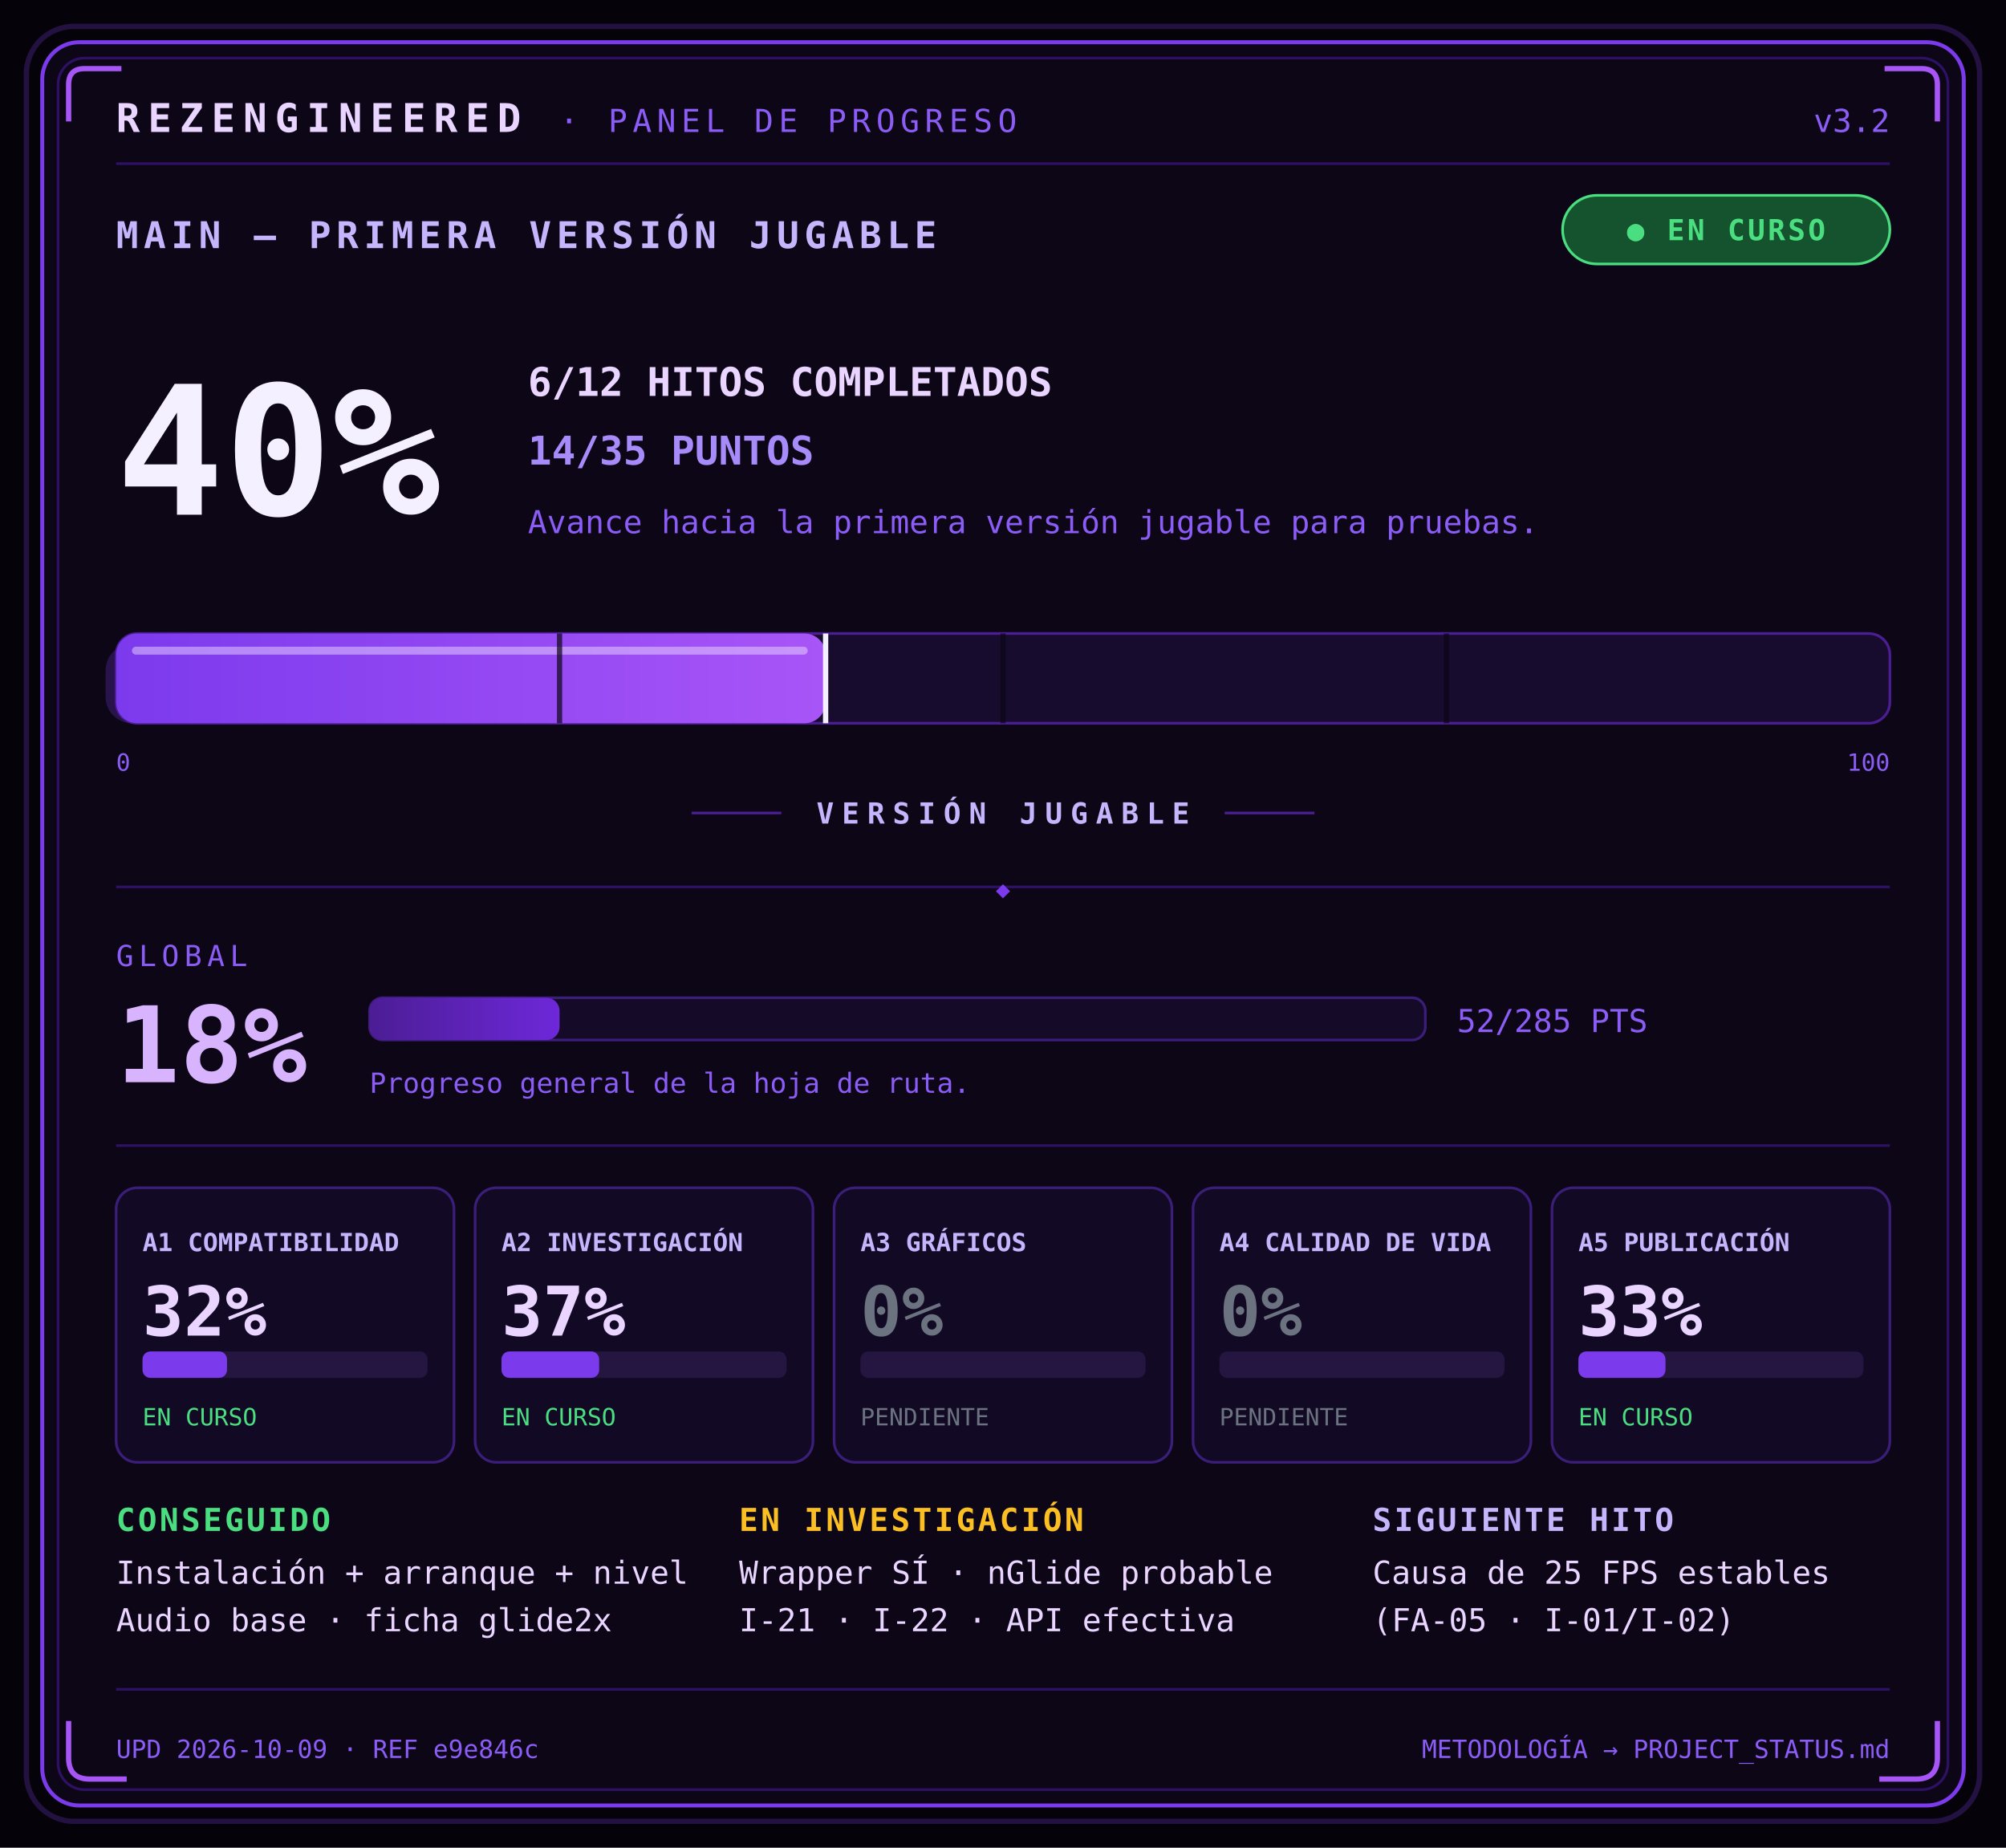
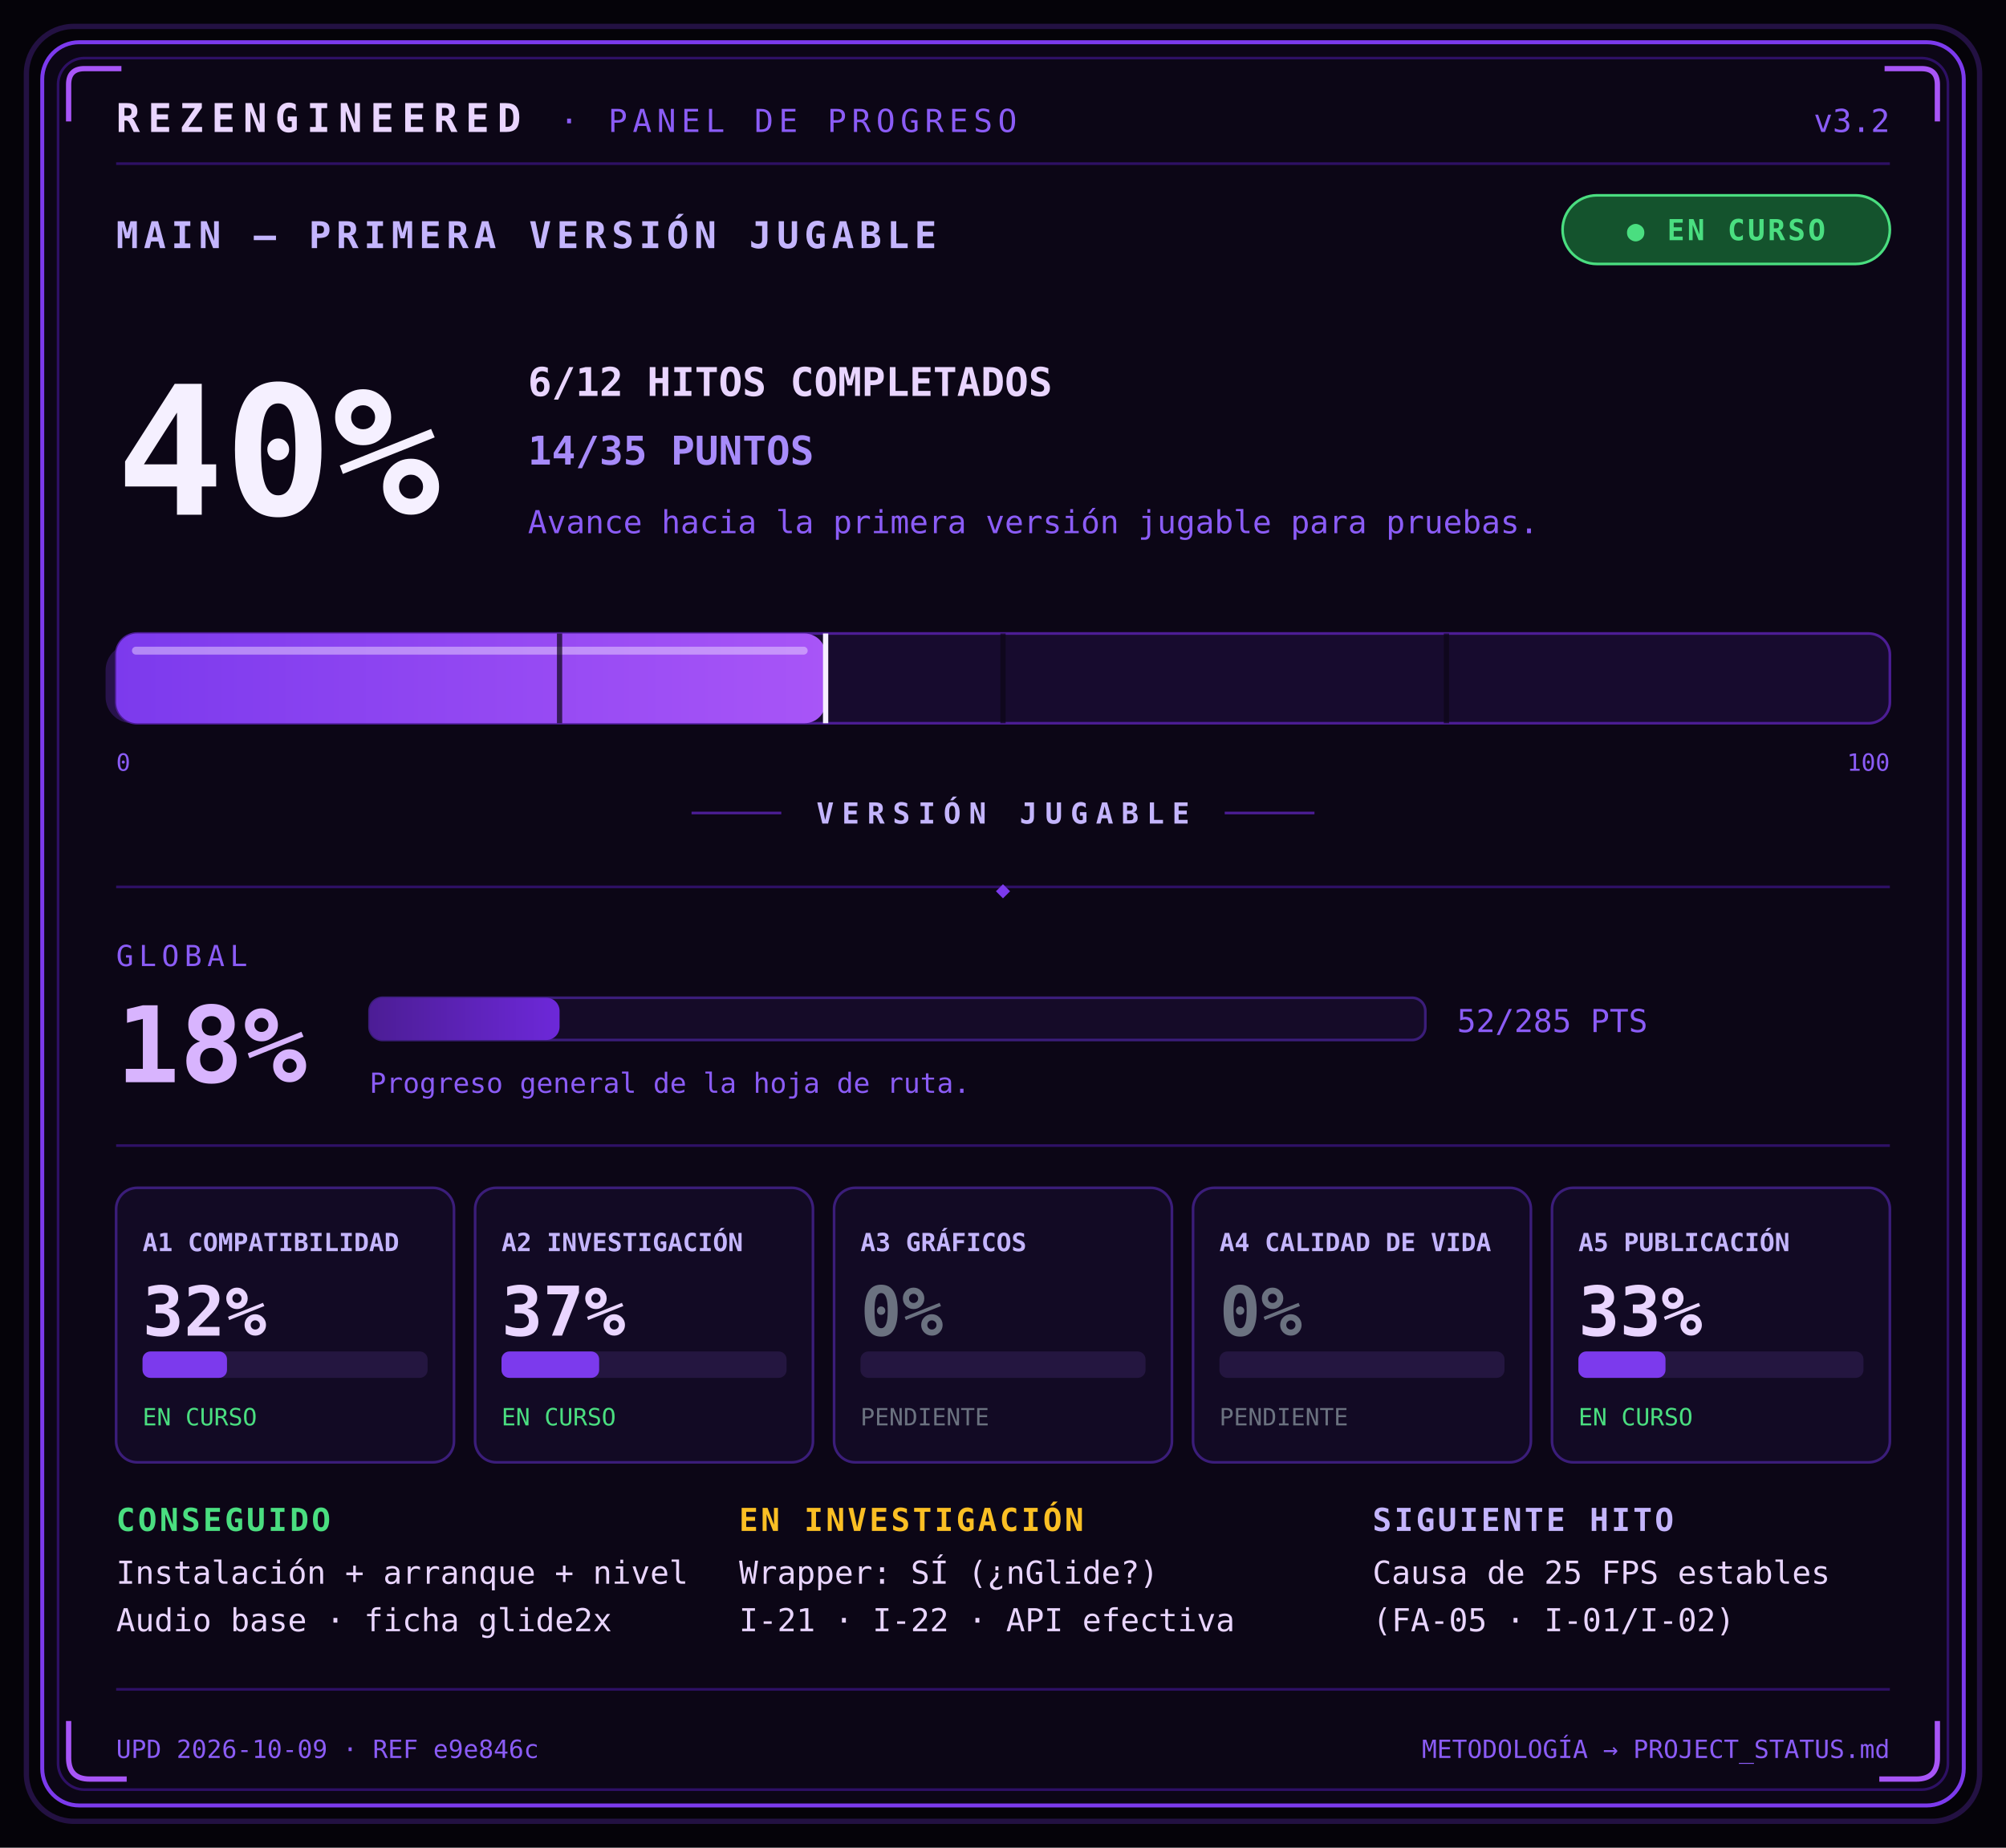
<svg xmlns="http://www.w3.org/2000/svg" viewBox="0 0 760 700" font-family="monospace">
  <defs>
    <linearGradient id="gradMain" x1="0" y1="0" x2="1" y2="0">
      <stop offset="0" stop-color="#7c3aed" />
      <stop offset="1" stop-color="#a855f7" />
    </linearGradient>
    <linearGradient id="gradDim" x1="0" y1="0" x2="1" y2="0">
      <stop offset="0" stop-color="#4c1d95" />
      <stop offset="1" stop-color="#6d28d9" />
    </linearGradient>
  </defs>
  <rect width="760" height="700" fill="#050309" />
  <rect x="10" y="10" width="740" height="680" rx="18" fill="none" stroke="#7c3aed" stroke-width="2" opacity="0.25" />
  <rect x="16" y="16" width="728" height="668" rx="14" fill="#0c0616" stroke="#7c3aed" stroke-width="1.5" />
  <rect x="22" y="22" width="716" height="656" rx="10" fill="none" stroke="#2e1065" stroke-width="1" />
  <g fill="none" stroke="#a855f7" stroke-width="2">
    <path d="M26 46 V32 Q26 26 32 26 H46" />
    <path d="M734 46 V32 Q734 26 728 26 H714" />
    <path d="M26 652 V666 Q26 674 34 674 H48" />
    <path d="M734 652 V666 Q734 674 726 674 H712" />
  </g>
  <text x="44" y="50" font-size="15" font-weight="bold" letter-spacing="3" fill="#e9d5ff">REZENGINEERED</text>
  <text x="212" y="50" font-size="12" letter-spacing="2" fill="#8b5cf6">· PANEL DE PROGRESO</text>
  <text x="716" y="50" text-anchor="end" font-size="12" fill="#8b5cf6">v3.2</text>
  <line x1="44" y1="62" x2="716" y2="62" stroke="#2e1065" stroke-width="1" />
  <text x="44" y="94" font-size="14" font-weight="bold" letter-spacing="2" fill="#c4b5fd">MAIN — PRIMERA VERSIÓN JUGABLE</text>
  <rect x="592" y="74" width="124" height="26" rx="13" fill="#14532d" stroke="#4ade80" />
  <text x="654" y="91" text-anchor="middle" font-size="11" font-weight="bold" letter-spacing="1" fill="#4ade80">● EN CURSO</text>
  <text x="44" y="195" font-size="68" font-weight="bold" fill="#f5f0ff">40%</text>
  <text x="200" y="150" font-size="15" font-weight="bold" fill="#e9d5ff">6/12 HITOS COMPLETADOS</text>
  <text x="200" y="176" font-size="15" font-weight="bold" fill="#a78bfa">14/35 PUNTOS</text>
  <text x="200" y="202" font-size="12" fill="#8b5cf6">Avance hacia la primera versión jugable para pruebas.</text>
  <rect x="40" y="244" width="276.8" height="30" rx="10" fill="#7c3aed" opacity="0.25" />
  <rect x="44" y="240" width="672" height="34" rx="8" fill="#170b2e" stroke="#4c1d95" />
  <rect x="44" y="240" width="268.8" height="34" rx="8" fill="url(#gradMain)" />
  <rect x="50" y="245" width="256" height="3" rx="1.5" fill="#e9d5ff" opacity="0.5" />
  <g stroke="#0c0616" stroke-width="2" opacity="0.7">
    <line x1="212" y1="240" x2="212" y2="274" />
    <line x1="380" y1="240" x2="380" y2="274" />
    <line x1="548" y1="240" x2="548" y2="274" />
  </g>
  <line x1="312.8" y1="240" x2="312.8" y2="274" stroke="#f5f0ff" stroke-width="2" />
  <text x="44" y="292" font-size="9" fill="#8b5cf6">0</text>
  <text x="716" y="292" text-anchor="end" font-size="9" fill="#8b5cf6">100</text>
  <line x1="262" y1="308" x2="296" y2="308" stroke="#4c1d95" stroke-width="1" />
  <line x1="464" y1="308" x2="498" y2="308" stroke="#4c1d95" stroke-width="1" />
  <text x="380" y="312" text-anchor="middle" font-size="11" font-weight="bold" letter-spacing="3" fill="#c4b5fd">VERSIÓN JUGABLE</text>
  <line x1="44" y1="336" x2="716" y2="336" stroke="#2e1065" stroke-width="1" />
  <text x="380" y="340" text-anchor="middle" font-size="9" fill="#7c3aed">◆</text>
  <text x="44" y="366" font-size="11" letter-spacing="2" fill="#8b5cf6">GLOBAL</text>
  <text x="44" y="410" font-size="40" font-weight="bold" fill="#d8b4fe">18%</text>
  <rect x="140" y="378" width="400" height="16" rx="5" fill="#150b28" stroke="#3b1d7a" />
  <rect x="140" y="378" width="72" height="16" rx="5" fill="url(#gradDim)" />
  <text x="552" y="391" font-size="12" fill="#8b5cf6">52/285 PTS</text>
  <text x="140" y="414" font-size="10.5" fill="#8b5cf6">Progreso general de la hoja de ruta.</text>
  <line x1="44" y1="434" x2="716" y2="434" stroke="#2e1065" stroke-width="1" />
  <g>
    <rect x="44" y="450" width="128" height="104" rx="8" fill="#120a24" stroke="#3b1d7a" />
    <text x="54" y="474" font-size="9.5" font-weight="bold" fill="#c4b5fd">A1 COMPATIBILIDAD</text>
    <text x="54" y="506" font-size="26" font-weight="bold" fill="#e9d5ff">32%</text>
    <rect x="54" y="512" width="108" height="10" rx="3" fill="#241640" />
    <rect x="54" y="512" width="32" height="10" rx="3" fill="#7c3aed" />
    <text x="54" y="540" font-size="9" fill="#4ade80">EN CURSO</text>
  </g>
  <g>
    <rect x="180" y="450" width="128" height="104" rx="8" fill="#120a24" stroke="#3b1d7a" />
    <text x="190" y="474" font-size="9.5" font-weight="bold" fill="#c4b5fd">A2 INVESTIGACIÓN</text>
    <text x="190" y="506" font-size="26" font-weight="bold" fill="#e9d5ff">37%</text>
    <rect x="190" y="512" width="108" height="10" rx="3" fill="#241640" />
    <rect x="190" y="512" width="37" height="10" rx="3" fill="#7c3aed" />
    <text x="190" y="540" font-size="9" fill="#4ade80">EN CURSO</text>
  </g>
  <g>
    <rect x="316" y="450" width="128" height="104" rx="8" fill="#120a24" stroke="#3b1d7a" />
    <text x="326" y="474" font-size="9.5" font-weight="bold" fill="#c4b5fd">A3 GRÁFICOS</text>
    <text x="326" y="506" font-size="26" font-weight="bold" fill="#6b7280">0%</text>
    <rect x="326" y="512" width="108" height="10" rx="3" fill="#241640" />
    <text x="326" y="540" font-size="9" fill="#6b7280">PENDIENTE</text>
  </g>
  <g>
    <rect x="452" y="450" width="128" height="104" rx="8" fill="#120a24" stroke="#3b1d7a" />
    <text x="462" y="474" font-size="9.5" font-weight="bold" fill="#c4b5fd">A4 CALIDAD DE VIDA</text>
    <text x="462" y="506" font-size="26" font-weight="bold" fill="#6b7280">0%</text>
    <rect x="462" y="512" width="108" height="10" rx="3" fill="#241640" />
    <text x="462" y="540" font-size="9" fill="#6b7280">PENDIENTE</text>
  </g>
  <g>
    <rect x="588" y="450" width="128" height="104" rx="8" fill="#120a24" stroke="#3b1d7a" />
    <text x="598" y="474" font-size="9.5" font-weight="bold" fill="#c4b5fd">A5 PUBLICACIÓN</text>
    <text x="598" y="506" font-size="26" font-weight="bold" fill="#e9d5ff">33%</text>
    <rect x="598" y="512" width="108" height="10" rx="3" fill="#241640" />
    <rect x="598" y="512" width="33" height="10" rx="3" fill="#7c3aed" />
    <text x="598" y="540" font-size="9" fill="#4ade80">EN CURSO</text>
  </g>
  <text x="44" y="580" font-size="12" font-weight="bold" letter-spacing="1" fill="#4ade80">CONSEGUIDO</text>
  <text x="44" y="600" font-size="12" fill="#e9d5ff">Instalación + arranque + nivel</text>
  <text x="44" y="618" font-size="12" fill="#e9d5ff">Audio base · ficha glide2x</text>
  <text x="280" y="580" font-size="12" font-weight="bold" letter-spacing="1" fill="#fbbf24">EN INVESTIGACIÓN</text>
-   <text x="280" y="600" font-size="12" fill="#e9d5ff">Wrapper SÍ · nGlide probable</text>
+   <text x="280" y="600" font-size="12" fill="#e9d5ff">Wrapper: SÍ (¿nGlide?)</text>
  <text x="280" y="618" font-size="12" fill="#e9d5ff">I-21 · I-22 · API efectiva</text>
  <text x="520" y="580" font-size="12" font-weight="bold" letter-spacing="1" fill="#c4b5fd">SIGUIENTE HITO</text>
  <text x="520" y="600" font-size="12" fill="#e9d5ff">Causa de 25 FPS estables</text>
  <text x="520" y="618" font-size="12" fill="#e9d5ff">(FA-05 · I-01/I-02)</text>
  <line x1="44" y1="640" x2="716" y2="640" stroke="#2e1065" stroke-width="1" />
  <text x="44" y="666" font-size="9.5" fill="#8b5cf6">UPD 2026-10-09 · REF e9e846c</text>
  <text x="716" y="666" text-anchor="end" font-size="9.5" fill="#8b5cf6">METODOLOGÍA → PROJECT_STATUS.md</text>
</svg>
